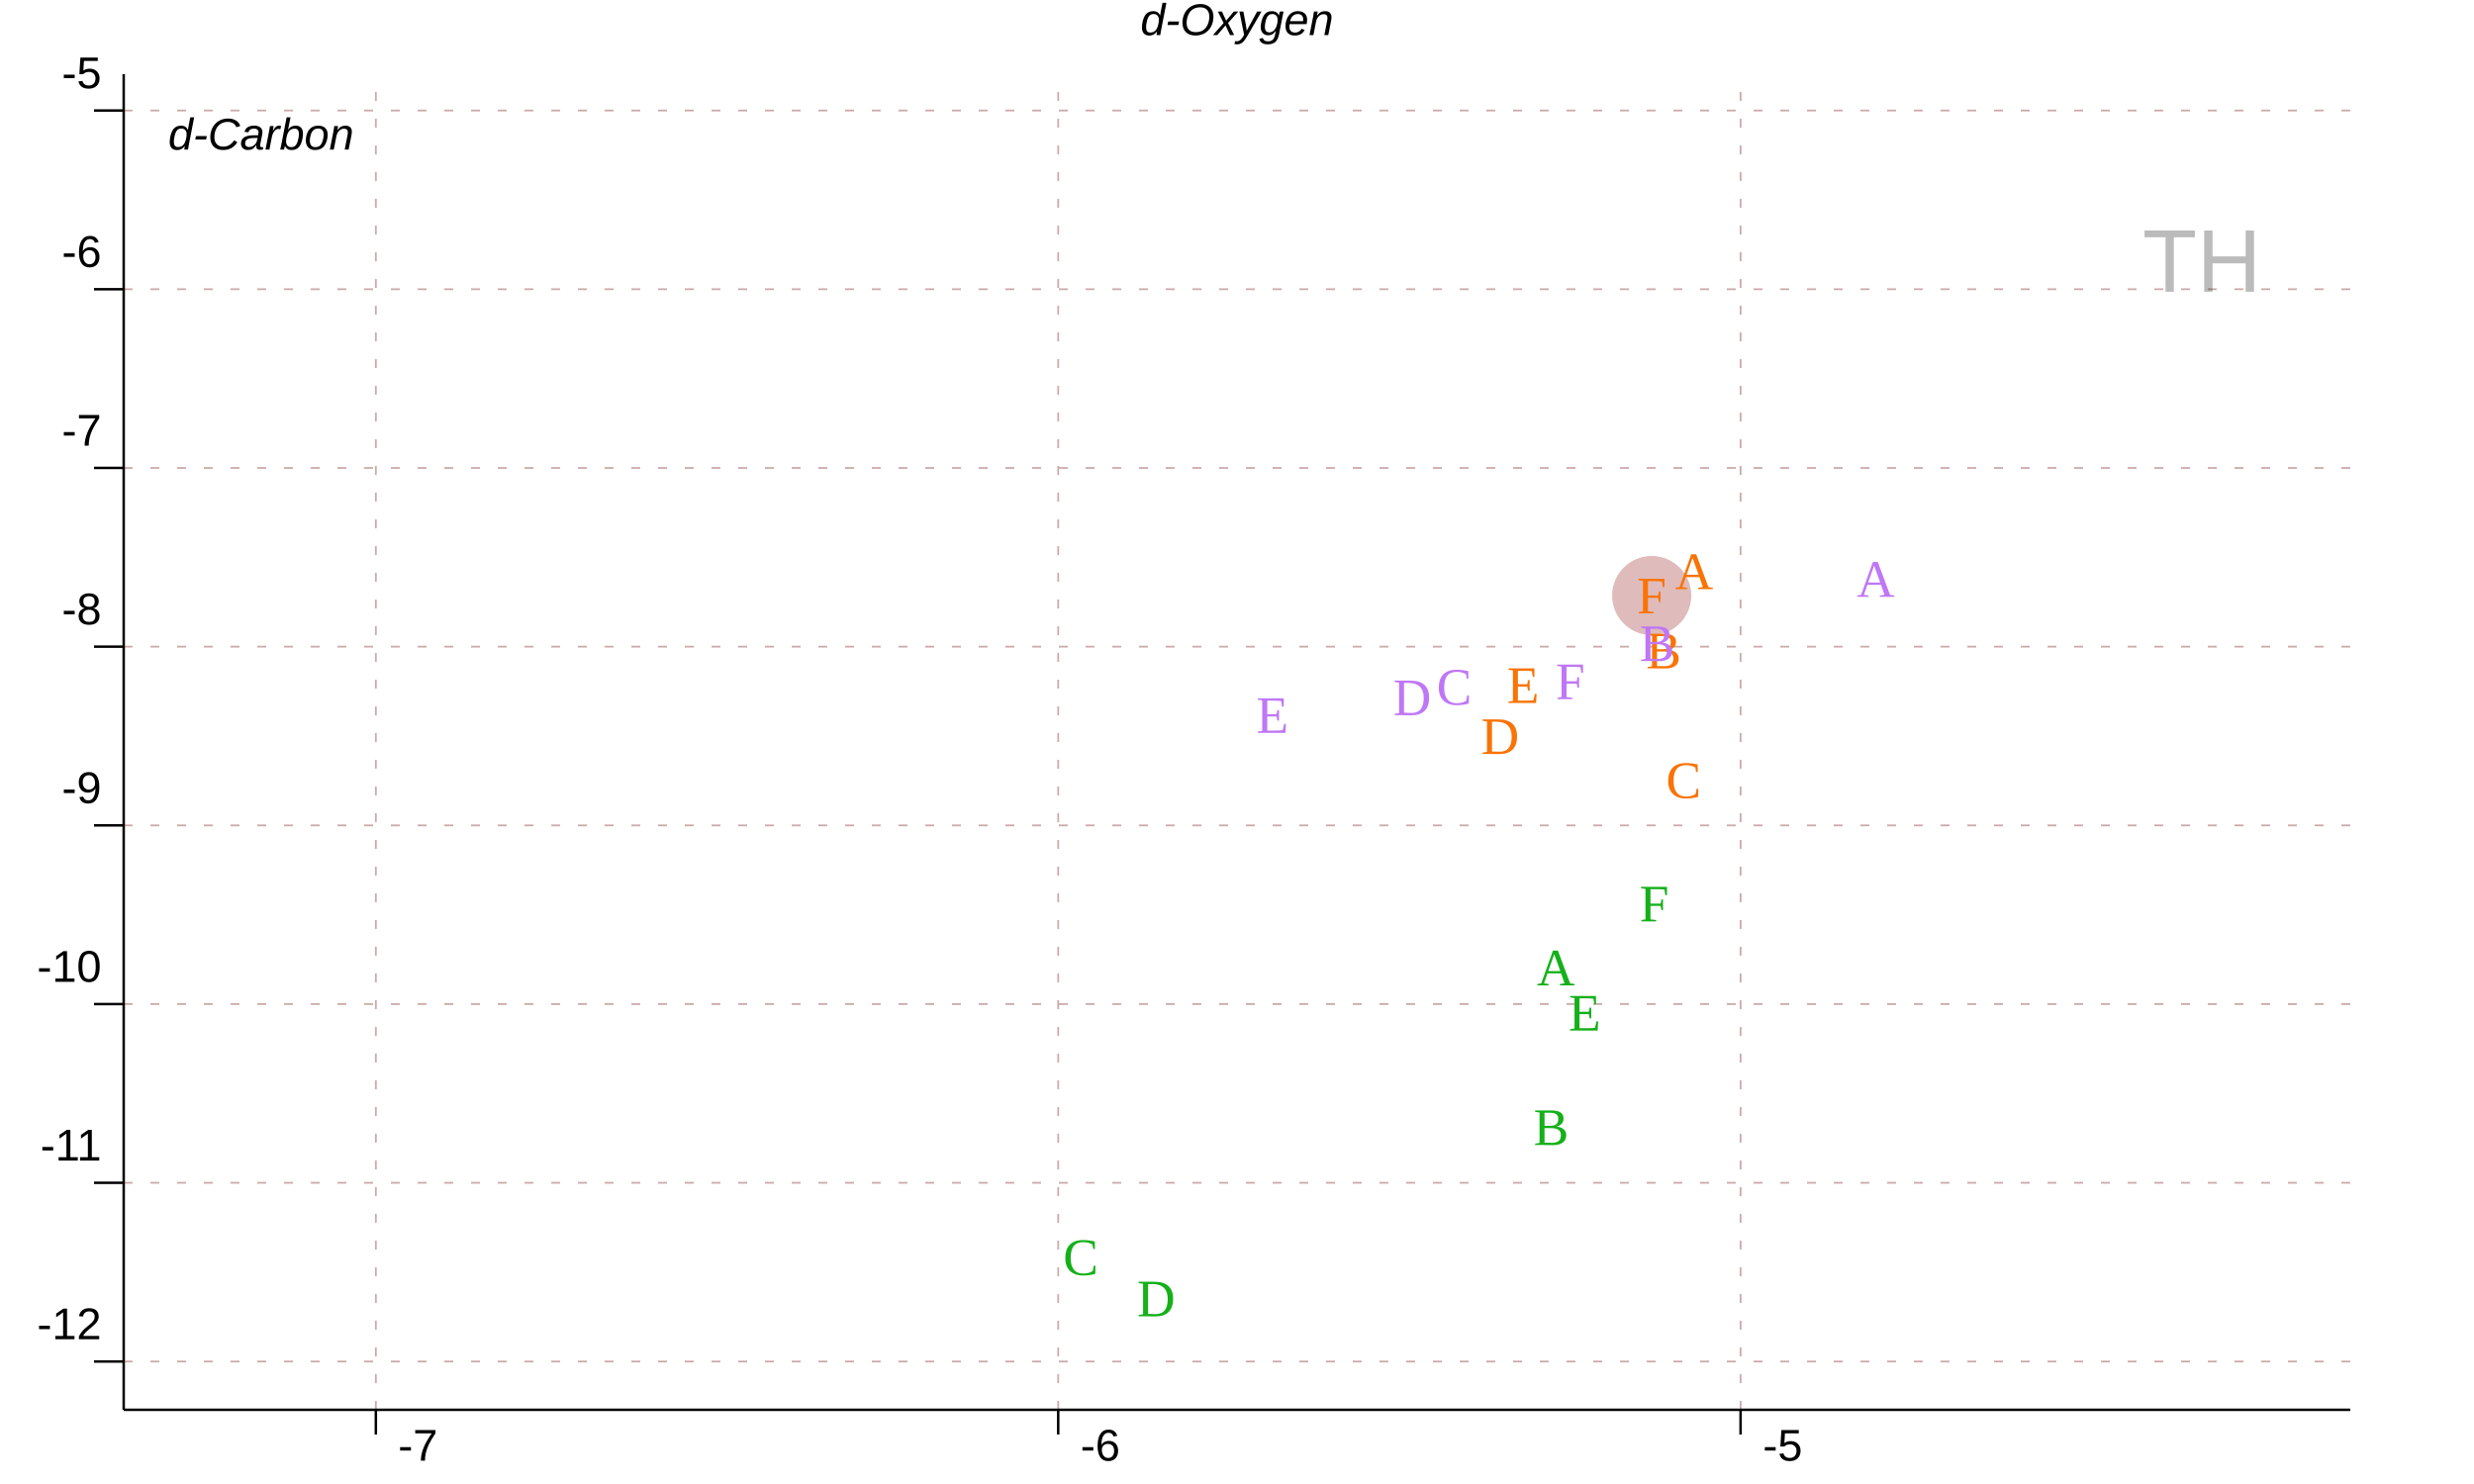
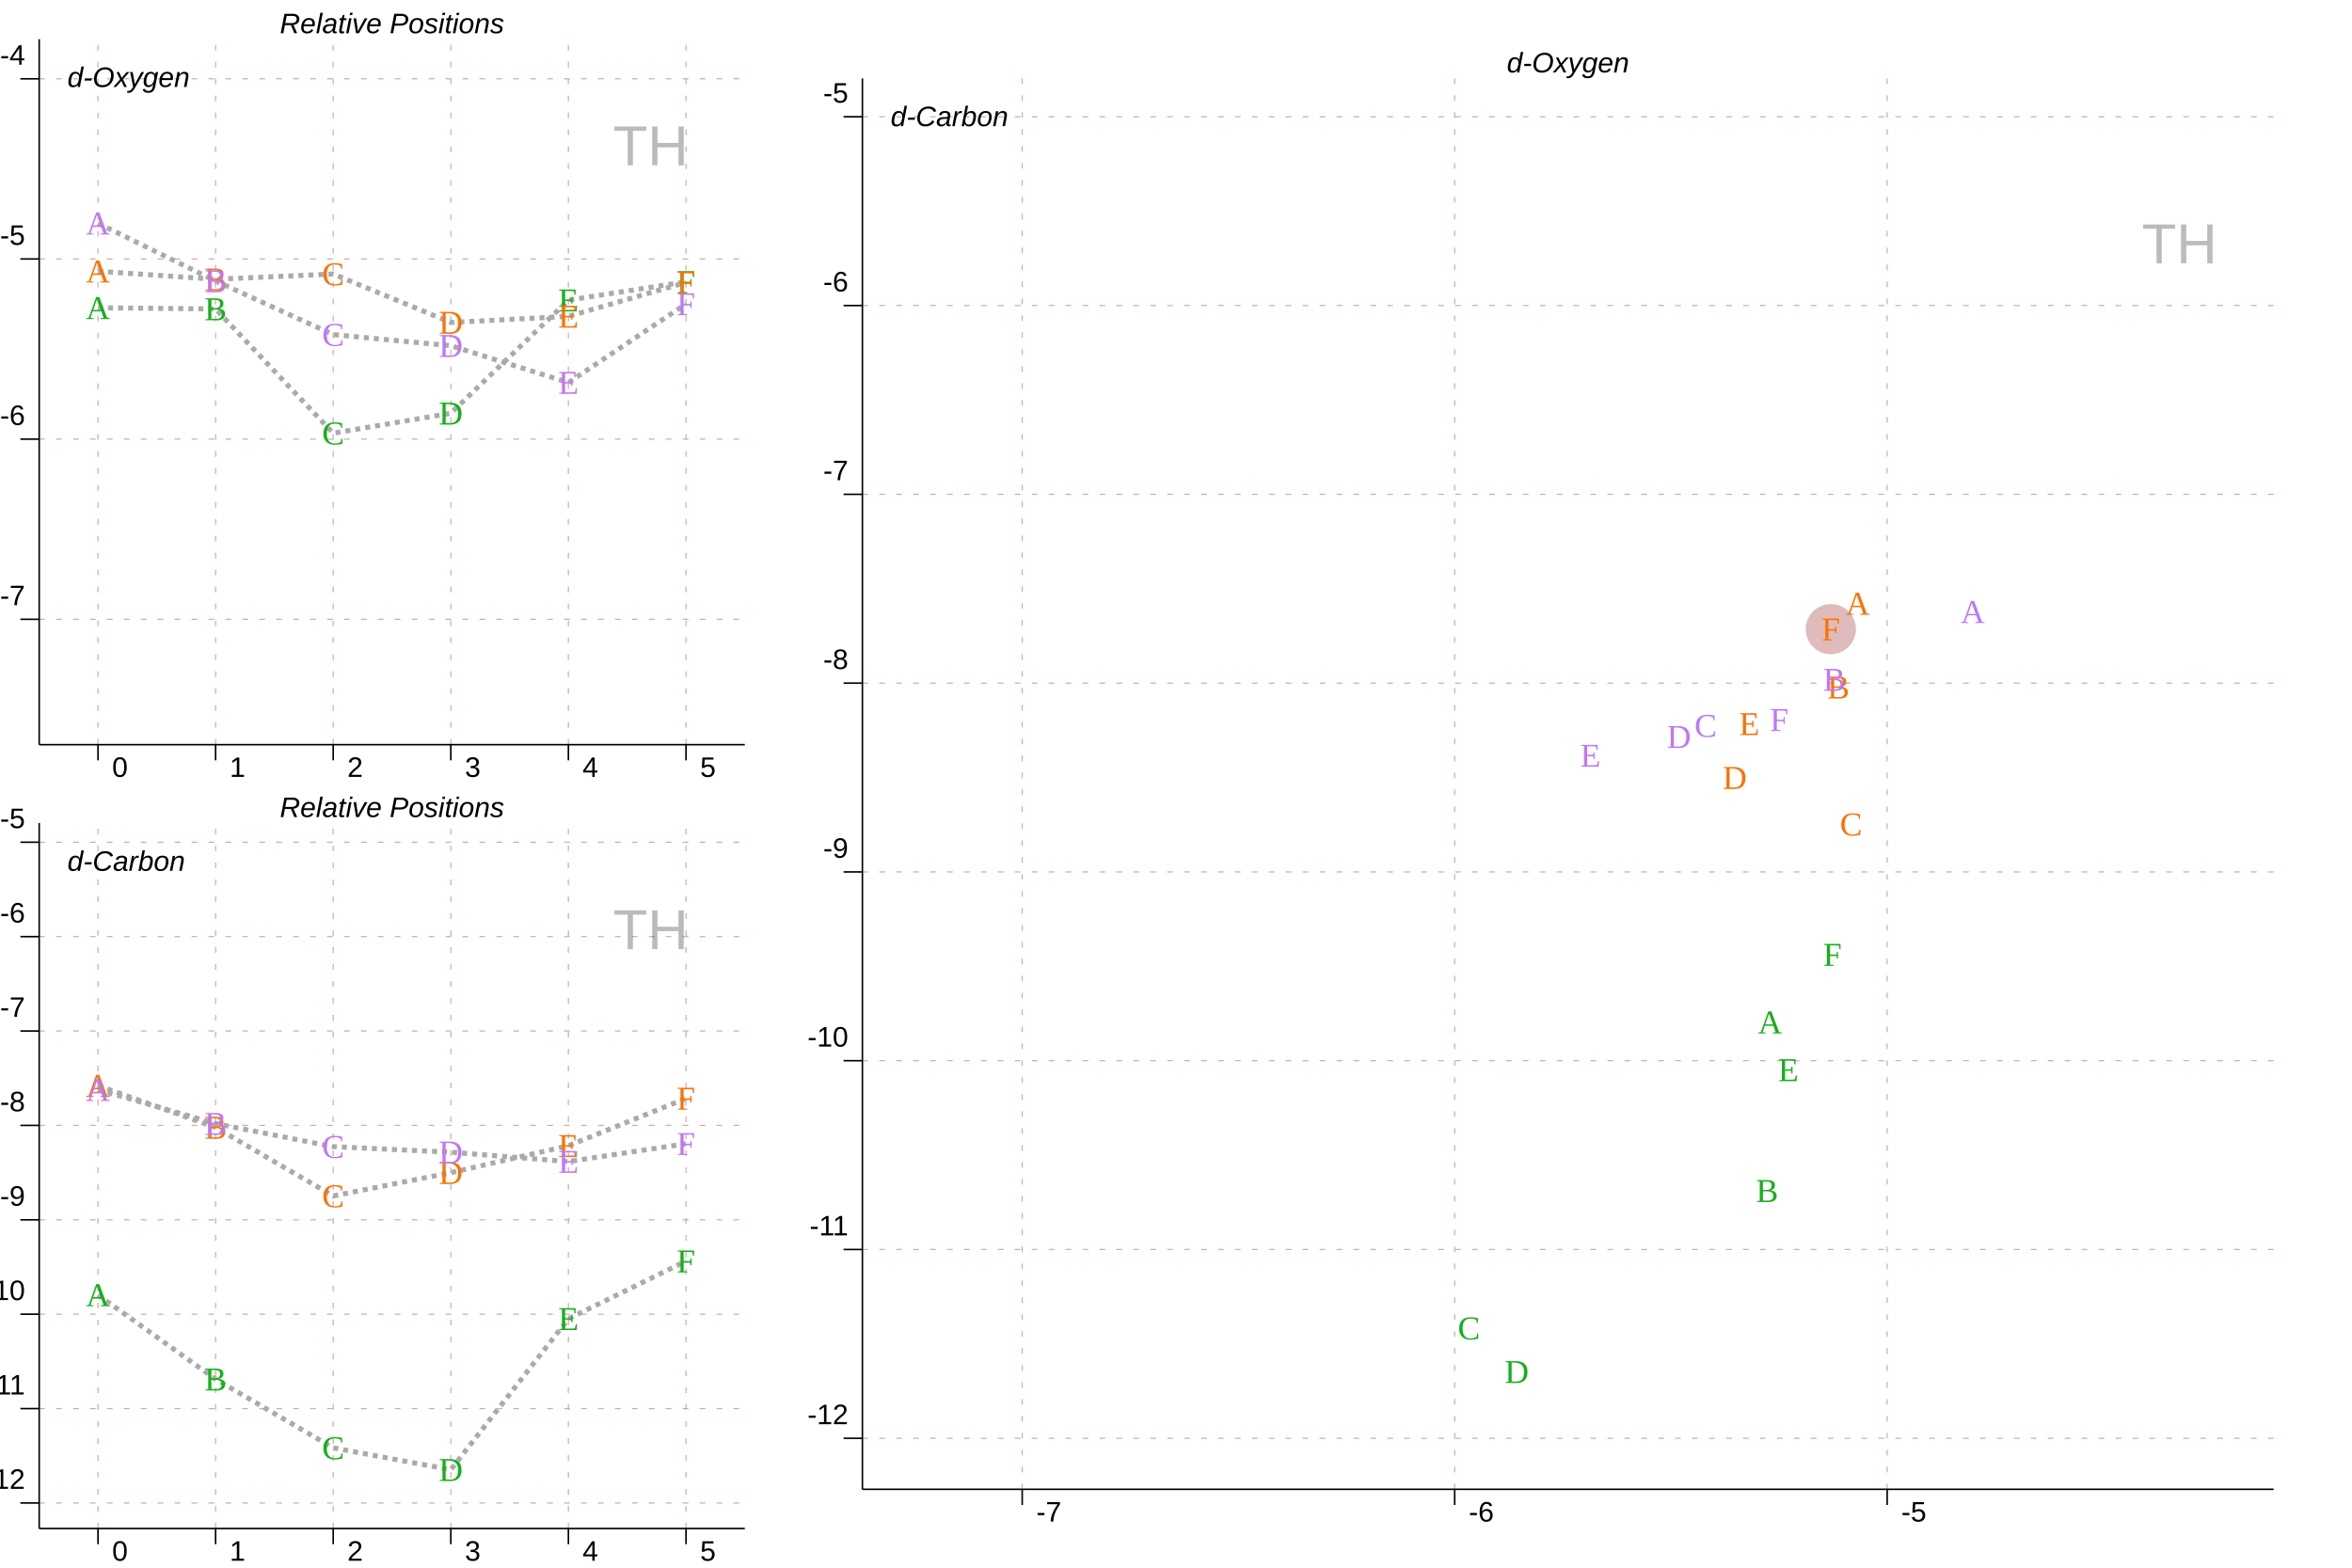
- <svg xmlns="http://www.w3.org/2000/svg" version="1.1" viewBox="0 0 1000 600">
+ <svg xmlns="http://www.w3.org/2000/svg" height="1000" version="1.1" viewBox="0 0 1500 1000" width="1500">
  <g>
-     <g stroke-dasharray="3.6 7.2" stroke-width="0.72" stroke="#caa">
-       <line x1="151.92" x2="151.92" y1="570.00" y2="30.00" />
-       <line x1="427.73" x2="427.73" y1="570.00" y2="30.00" />
-       <line x1="703.55" x2="703.55" y1="570.00" y2="30.00" />
-       <line x1="50.00" x2="950.00" y1="550.48" y2="550.48" />
-       <line x1="50.00" x2="950.00" y1="478.22" y2="478.22" />
-       <line x1="50.00" x2="950.00" y1="405.96" y2="405.96" />
-       <line x1="50.00" x2="950.00" y1="333.71" y2="333.71" />
-       <line x1="50.00" x2="950.00" y1="261.45" y2="261.45" />
-       <line x1="50.00" x2="950.00" y1="189.19" y2="189.19" />
-       <line x1="50.00" x2="950.00" y1="116.94" y2="116.94" />
-       <line x1="50.00" x2="950.00" y1="44.68" y2="44.68" />
-     </g>
-     <g>
-       <text dominant-baseline="hanging" dx="-36.0" dy="18.0" fill="#0004" font-family="Arial, sans-serif" font-size="36" stroke="none" text-anchor="end" x="950.00" y="75.00">TH</text>
-     </g>
-     <g>
-       <text dominant-baseline="text-bottom" dy="-12.0" fill="black" font-family="Arial, sans-serif" font-size="18.0" font-style="italic" stroke="none" text-anchor="middle" x="500.00" y="30.00">d-Oxygen</text>
-     </g>
-     <g>
-       <text dominant-baseline="hanging" dx="18.0" dy="18.0" fill="black" font-family="Arial, sans-serif" font-size="18.0" font-style="italic" stroke="none" text-anchor="beginning" text-orientation="sideways" x="50.00" y="30.00">d-Carbon</text>
-     </g>
-     <g>
+     <g transform="matrix(1.00,0.00,0.00,1.00,0.00,0.00)">
+       <g>
+         <g transform="matrix(1.00,0.00,0.00,1.00,0.00,0.00)">
+           <svg height="1000" version="1.1" viewBox="0 0 500 1000" width="500">
+             <g>
+               <g transform="matrix(1.00,0.00,0.00,1.00,0.00,0.00)">
+                 <g>
+                   <g transform="matrix(1.00,0.00,0.00,1.00,0.00,0.00)">
+                     <svg height="500" version="1.1" viewBox="0 0 500 500" width="500">
+                       <g>
+                         <g stroke-dasharray="3.6 7.2" stroke-width="0.72" stroke="#caa">
+                           <line x1="62.50" x2="62.50" y1="475.00" y2="25.00" />
+                           <line x1="137.50" x2="137.50" y1="475.00" y2="25.00" />
+                           <line x1="212.50" x2="212.50" y1="475.00" y2="25.00" />
+                           <line x1="287.50" x2="287.50" y1="475.00" y2="25.00" />
+                           <line x1="362.50" x2="362.50" y1="475.00" y2="25.00" />
+                           <line x1="437.50" x2="437.50" y1="475.00" y2="25.00" />
+                           <line x1="25.00" x2="475.00" y1="395.03" y2="395.03" />
+                           <line x1="25.00" x2="475.00" y1="280.11" y2="280.11" />
+                           <line x1="25.00" x2="475.00" y1="165.19" y2="165.19" />
+                           <line x1="25.00" x2="475.00" y1="50.27" y2="50.27" />
+                         </g>
+                         <g>
+                           <text dominant-baseline="hanging" dx="-36.0" dy="18.0" fill="#0004" font-family="Arial, sans-serif" font-size="36" stroke="none" text-anchor="end" x="475.00" y="62.50">TH</text>
+                         </g>
+                         <g>
+                           <text dominant-baseline="text-bottom" dy="0" fill="black" font-family="Arial, sans-serif" font-size="18.0" font-style="italic" stroke="none" text-anchor="middle" x="250.00" y="25.00">Relative Positions</text>
+                         </g>
+                         <g>
+                           <text dominant-baseline="hanging" dx="18.0" dy="18.0" fill="black" font-family="Arial, sans-serif" font-size="18.0" font-style="italic" stroke="none" text-anchor="beginning" text-orientation="sideways" x="25.00" y="25.00">d-Oxygen</text>
+                         </g>
+                         <polyline fill="none" points="62.50,196.30 137.50,197.08 212.50,276.32 287.50,263.61 362.50,191.45 437.50,179.73" stroke-dasharray="3.2 3.2" stroke-width="3.2" stroke="#aaa" />
+                         <polyline fill="none" points="62.50,173.01 137.50,178.14 212.50,174.78 287.50,205.69 362.50,201.82 437.50,180.16" stroke-dasharray="3.2 3.2" stroke-width="3.2" stroke="#aaa" />
+                         <polyline fill="none" points="62.50,142.42 137.50,179.24 212.50,213.41 287.50,220.50 362.50,244.03 437.50,193.87" stroke-dasharray="3.2 3.2" stroke-width="3.2" stroke="#aaa" />
+                         <g>
+                           <text dominant-baseline="central" fill="#15b01a" font-size="21.333" stroke="none" text-anchor="middle" x="62.50" y="196.30">A</text>
+                           <text dominant-baseline="central" fill="#15b01a" font-size="21.333" stroke="none" text-anchor="middle" x="137.50" y="197.08">B</text>
+                           <text dominant-baseline="central" fill="#15b01a" font-size="21.333" stroke="none" text-anchor="middle" x="212.50" y="276.32">C</text>
+                           <text dominant-baseline="central" fill="#15b01a" font-size="21.333" stroke="none" text-anchor="middle" x="287.50" y="263.61">D</text>
+                           <text dominant-baseline="central" fill="#15b01a" font-size="21.333" stroke="none" text-anchor="middle" x="362.50" y="191.45">E</text>
+                           <text dominant-baseline="central" fill="#15b01a" font-size="21.333" stroke="none" text-anchor="middle" x="437.50" y="179.73">F</text>
+                         </g>
+                         <g>
+                           <text dominant-baseline="central" fill="#f97306" font-size="21.333" stroke="none" text-anchor="middle" x="62.50" y="173.01">A</text>
+                           <text dominant-baseline="central" fill="#f97306" font-size="21.333" stroke="none" text-anchor="middle" x="137.50" y="178.14">B</text>
+                           <text dominant-baseline="central" fill="#f97306" font-size="21.333" stroke="none" text-anchor="middle" x="212.50" y="174.78">C</text>
+                           <text dominant-baseline="central" fill="#f97306" font-size="21.333" stroke="none" text-anchor="middle" x="287.50" y="205.69">D</text>
+                           <text dominant-baseline="central" fill="#f97306" font-size="21.333" stroke="none" text-anchor="middle" x="362.50" y="201.82">E</text>
+                           <text dominant-baseline="central" fill="#f97306" font-size="21.333" stroke="none" text-anchor="middle" x="437.50" y="180.16">F</text>
+                         </g>
+                         <g>
+                           <text dominant-baseline="central" fill="#bf77f6" font-size="21.333" stroke="none" text-anchor="middle" x="62.50" y="142.42">A</text>
+                           <text dominant-baseline="central" fill="#bf77f6" font-size="21.333" stroke="none" text-anchor="middle" x="137.50" y="179.24">B</text>
+                           <text dominant-baseline="central" fill="#bf77f6" font-size="21.333" stroke="none" text-anchor="middle" x="212.50" y="213.41">C</text>
+                           <text dominant-baseline="central" fill="#bf77f6" font-size="21.333" stroke="none" text-anchor="middle" x="287.50" y="220.50">D</text>
+                           <text dominant-baseline="central" fill="#bf77f6" font-size="21.333" stroke="none" text-anchor="middle" x="362.50" y="244.03">E</text>
+                           <text dominant-baseline="central" fill="#bf77f6" font-size="21.333" stroke="none" text-anchor="middle" x="437.50" y="193.87">F</text>
+                         </g>
+                         <g stroke="black">
+                           <line x1="62.50" x2="62.50" y1="475.00" y2="485.00" />
+                           <line x1="137.50" x2="137.50" y1="475.00" y2="485.00" />
+                           <line x1="212.50" x2="212.50" y1="475.00" y2="485.00" />
+                           <line x1="287.50" x2="287.50" y1="475.00" y2="485.00" />
+                           <line x1="362.50" x2="362.50" y1="475.00" y2="485.00" />
+                           <line x1="437.50" x2="437.50" y1="475.00" y2="485.00" />
+                           <g fill="black" font-family="Arial, sans-serif" font-size="18.0" stroke="none" text-anchor="start" transform="translate(9.0 0.0)">
+                             <text x="62.50" y="495.57">0</text>
+                             <text x="137.50" y="495.57">1</text>
+                             <text x="212.50" y="495.57">2</text>
+                             <text x="287.50" y="495.57">3</text>
+                             <text x="362.50" y="495.57">4</text>
+                             <text x="437.50" y="495.57">5</text>
+                           </g>
+                           <line x1="25.00" x2="475.00" y1="475.00" y2="475.00" />
+                         </g>
+                         <g stroke="black">
+                           <line x1="25.00" x2="13.00" y1="395.03" y2="395.03" />
+                           <line x1="25.00" x2="13.00" y1="280.11" y2="280.11" />
+                           <line x1="25.00" x2="13.00" y1="165.19" y2="165.19" />
+                           <line x1="25.00" x2="13.00" y1="50.27" y2="50.27" />
+                           <g fill="black" font-family="Arial, sans-serif" font-size="18.0" stroke="none" text-anchor="end">
+                             <text x="16.00" y="386.03">-7</text>
+                             <text x="16.00" y="271.11">-6</text>
+                             <text x="16.00" y="156.19">-5</text>
+                             <text x="16.00" y="41.27">-4</text>
+                           </g>
+                           <line x1="25.00" x2="25.00" y1="475.00" y2="25.00" />
+                         </g>
+                       </g>
+                     </svg>
+                   </g>
+                 </g>
+               </g>
+               <g transform="matrix(1.00,0.00,0.00,1.00,0.00,500.00)">
+                 <g>
+                   <g transform="matrix(1.00,0.00,0.00,1.00,0.00,0.00)">
+                     <svg height="500" version="1.1" viewBox="0 0 500 500" width="500">
+                       <g>
+                         <g stroke-dasharray="3.6 7.2" stroke-width="0.72" stroke="#caa">
+                           <line x1="62.50" x2="62.50" y1="475.00" y2="25.00" />
+                           <line x1="137.50" x2="137.50" y1="475.00" y2="25.00" />
+                           <line x1="212.50" x2="212.50" y1="475.00" y2="25.00" />
+                           <line x1="287.50" x2="287.50" y1="475.00" y2="25.00" />
+                           <line x1="362.50" x2="362.50" y1="475.00" y2="25.00" />
+                           <line x1="437.50" x2="437.50" y1="475.00" y2="25.00" />
+                           <line x1="25.00" x2="475.00" y1="458.73" y2="458.73" />
+                           <line x1="25.00" x2="475.00" y1="398.52" y2="398.52" />
+                           <line x1="25.00" x2="475.00" y1="338.30" y2="338.30" />
+                           <line x1="25.00" x2="475.00" y1="278.09" y2="278.09" />
+                           <line x1="25.00" x2="475.00" y1="217.87" y2="217.87" />
+                           <line x1="25.00" x2="475.00" y1="157.66" y2="157.66" />
+                           <line x1="25.00" x2="475.00" y1="97.45" y2="97.45" />
+                           <line x1="25.00" x2="475.00" y1="37.23" y2="37.23" />
+                         </g>
+                         <g>
+                           <text dominant-baseline="hanging" dx="-36.0" dy="18.0" fill="#0004" font-family="Arial, sans-serif" font-size="36" stroke="none" text-anchor="end" x="475.00" y="62.50">TH</text>
+                         </g>
+                         <g>
+                           <text dominant-baseline="text-bottom" dy="0" fill="black" font-family="Arial, sans-serif" font-size="18.0" font-style="italic" stroke="none" text-anchor="middle" x="250.00" y="25.00">Relative Positions</text>
+                         </g>
+                         <g>
+                           <text dominant-baseline="hanging" dx="18.0" dy="18.0" fill="black" font-family="Arial, sans-serif" font-size="18.0" font-style="italic" stroke="none" text-anchor="beginning" text-orientation="sideways" x="25.00" y="25.00">d-Carbon</text>
+                         </g>
+                         <polyline fill="none" points="62.50,326.01 137.50,379.77 212.50,423.58 287.50,437.50 362.50,341.22 437.50,304.45" stroke-dasharray="3.2 3.2" stroke-width="3.2" stroke="#aaa" />
+                         <polyline fill="none" points="62.50,192.48 137.50,219.18 212.50,262.87 287.50,248.02 362.50,230.85 437.50,200.66" stroke-dasharray="3.2 3.2" stroke-width="3.2" stroke="#aaa" />
+                         <polyline fill="none" points="62.50,195.10 137.50,216.73 212.50,231.43 287.50,234.96 362.50,240.93 437.50,229.55" stroke-dasharray="3.2 3.2" stroke-width="3.2" stroke="#aaa" />
+                         <g>
+                           <text dominant-baseline="central" fill="#15b01a" font-size="21.333" stroke="none" text-anchor="middle" x="62.50" y="326.01">A</text>
+                           <text dominant-baseline="central" fill="#15b01a" font-size="21.333" stroke="none" text-anchor="middle" x="137.50" y="379.77">B</text>
+                           <text dominant-baseline="central" fill="#15b01a" font-size="21.333" stroke="none" text-anchor="middle" x="212.50" y="423.58">C</text>
+                           <text dominant-baseline="central" fill="#15b01a" font-size="21.333" stroke="none" text-anchor="middle" x="287.50" y="437.50">D</text>
+                           <text dominant-baseline="central" fill="#15b01a" font-size="21.333" stroke="none" text-anchor="middle" x="362.50" y="341.22">E</text>
+                           <text dominant-baseline="central" fill="#15b01a" font-size="21.333" stroke="none" text-anchor="middle" x="437.50" y="304.45">F</text>
+                         </g>
+                         <g>
+                           <text dominant-baseline="central" fill="#f97306" font-size="21.333" stroke="none" text-anchor="middle" x="62.50" y="192.48">A</text>
+                           <text dominant-baseline="central" fill="#f97306" font-size="21.333" stroke="none" text-anchor="middle" x="137.50" y="219.18">B</text>
+                           <text dominant-baseline="central" fill="#f97306" font-size="21.333" stroke="none" text-anchor="middle" x="212.50" y="262.87">C</text>
+                           <text dominant-baseline="central" fill="#f97306" font-size="21.333" stroke="none" text-anchor="middle" x="287.50" y="248.02">D</text>
+                           <text dominant-baseline="central" fill="#f97306" font-size="21.333" stroke="none" text-anchor="middle" x="362.50" y="230.85">E</text>
+                           <text dominant-baseline="central" fill="#f97306" font-size="21.333" stroke="none" text-anchor="middle" x="437.50" y="200.66">F</text>
+                         </g>
+                         <g>
+                           <text dominant-baseline="central" fill="#bf77f6" font-size="21.333" stroke="none" text-anchor="middle" x="62.50" y="195.10">A</text>
+                           <text dominant-baseline="central" fill="#bf77f6" font-size="21.333" stroke="none" text-anchor="middle" x="137.50" y="216.73">B</text>
+                           <text dominant-baseline="central" fill="#bf77f6" font-size="21.333" stroke="none" text-anchor="middle" x="212.50" y="231.43">C</text>
+                           <text dominant-baseline="central" fill="#bf77f6" font-size="21.333" stroke="none" text-anchor="middle" x="287.50" y="234.96">D</text>
+                           <text dominant-baseline="central" fill="#bf77f6" font-size="21.333" stroke="none" text-anchor="middle" x="362.50" y="240.93">E</text>
+                           <text dominant-baseline="central" fill="#bf77f6" font-size="21.333" stroke="none" text-anchor="middle" x="437.50" y="229.55">F</text>
+                         </g>
+                         <g stroke="black">
+                           <line x1="62.50" x2="62.50" y1="475.00" y2="485.00" />
+                           <line x1="137.50" x2="137.50" y1="475.00" y2="485.00" />
+                           <line x1="212.50" x2="212.50" y1="475.00" y2="485.00" />
+                           <line x1="287.50" x2="287.50" y1="475.00" y2="485.00" />
+                           <line x1="362.50" x2="362.50" y1="475.00" y2="485.00" />
+                           <line x1="437.50" x2="437.50" y1="475.00" y2="485.00" />
+                           <g fill="black" font-family="Arial, sans-serif" font-size="18.0" stroke="none" text-anchor="start" transform="translate(9.0 0.0)">
+                             <text x="62.50" y="495.57">0</text>
+                             <text x="137.50" y="495.57">1</text>
+                             <text x="212.50" y="495.57">2</text>
+                             <text x="287.50" y="495.57">3</text>
+                             <text x="362.50" y="495.57">4</text>
+                             <text x="437.50" y="495.57">5</text>
+                           </g>
+                           <line x1="25.00" x2="475.00" y1="475.00" y2="475.00" />
+                         </g>
+                         <g stroke="black">
+                           <line x1="25.00" x2="13.00" y1="458.73" y2="458.73" />
+                           <line x1="25.00" x2="13.00" y1="398.52" y2="398.52" />
+                           <line x1="25.00" x2="13.00" y1="338.30" y2="338.30" />
+                           <line x1="25.00" x2="13.00" y1="278.09" y2="278.09" />
+                           <line x1="25.00" x2="13.00" y1="217.87" y2="217.87" />
+                           <line x1="25.00" x2="13.00" y1="157.66" y2="157.66" />
+                           <line x1="25.00" x2="13.00" y1="97.45" y2="97.45" />
+                           <line x1="25.00" x2="13.00" y1="37.23" y2="37.23" />
+                           <g fill="black" font-family="Arial, sans-serif" font-size="18.0" stroke="none" text-anchor="end">
+                             <text x="16.00" y="449.73">-12</text>
+                             <text x="16.00" y="389.52">-11</text>
+                             <text x="16.00" y="329.30">-10</text>
+                             <text x="16.00" y="269.09">-9</text>
+                             <text x="16.00" y="208.87">-8</text>
+                             <text x="16.00" y="148.66">-7</text>
+                             <text x="16.00" y="88.45">-6</text>
+                             <text x="16.00" y="28.23">-5</text>
+                           </g>
+                           <line x1="25.00" x2="25.00" y1="475.00" y2="25.00" />
+                         </g>
+                       </g>
+                     </svg>
+                   </g>
+                 </g>
+               </g>
+             </g>
+           </svg>
+         </g>
+         <g transform="matrix(1.00,0.00,0.00,1.00,500.00,0.00)">
+           <svg height="1000" version="1.1" viewBox="0 0 1000 1000" width="1000">
+             <g>
+               <g stroke-dasharray="3.6 7.2" stroke-width="0.72" stroke="#caa">
+                 <line x1="151.92" x2="151.92" y1="950.00" y2="50.00" />
+                 <line x1="427.73" x2="427.73" y1="950.00" y2="50.00" />
+                 <line x1="703.55" x2="703.55" y1="950.00" y2="50.00" />
+                 <line x1="50.00" x2="950.00" y1="917.46" y2="917.46" />
+                 <line x1="50.00" x2="950.00" y1="797.03" y2="797.03" />
+                 <line x1="50.00" x2="950.00" y1="676.60" y2="676.60" />
+                 <line x1="50.00" x2="950.00" y1="556.18" y2="556.18" />
+                 <line x1="50.00" x2="950.00" y1="435.75" y2="435.75" />
+                 <line x1="50.00" x2="950.00" y1="315.32" y2="315.32" />
+                 <line x1="50.00" x2="950.00" y1="194.89" y2="194.89" />
+                 <line x1="50.00" x2="950.00" y1="74.47" y2="74.47" />
+               </g>
+               <g>
+                 <text dominant-baseline="hanging" dx="-36.0" dy="18.0" fill="#0004" font-family="Arial, sans-serif" font-size="36" stroke="none" text-anchor="end" x="950.00" y="125.00">TH</text>
+               </g>
+               <g>
+                 <text dominant-baseline="text-bottom" dy="0" fill="black" font-family="Arial, sans-serif" font-size="18.0" font-style="italic" stroke="none" text-anchor="middle" x="500.00" y="50.00">d-Oxygen</text>
+               </g>
+               <g>
+                 <text dominant-baseline="hanging" dx="18.0" dy="18.0" fill="black" font-family="Arial, sans-serif" font-size="18.0" font-style="italic" stroke="none" text-anchor="beginning" text-orientation="sideways" x="50.00" y="50.00">d-Carbon</text>
+               </g>
+               <g>
</g>
-     <g>
-       <circle cx="667.62" cy="240.79" fill="#8004" r="16.0" />
-     </g>
-     <g>
+               <g>
+                 <circle cx="667.62" cy="401.32" fill="#8004" r="16.0" />
+               </g>
+               <g>
</g>
-     <g>
-       <text dominant-baseline="central" fill="#15b01a" font-size="21.333" stroke="none" text-anchor="middle" x="436.84" y="508.30">C</text>
-       <text dominant-baseline="central" fill="#15b01a" font-size="21.333" stroke="none" text-anchor="middle" x="467.33" y="525.00">D</text>
-       <text dominant-baseline="central" fill="#15b01a" font-size="21.333" stroke="none" text-anchor="middle" x="627.00" y="455.73">B</text>
-       <text dominant-baseline="central" fill="#15b01a" font-size="21.333" stroke="none" text-anchor="middle" x="628.88" y="391.21">A</text>
-       <text dominant-baseline="central" fill="#15b01a" font-size="21.333" stroke="none" text-anchor="middle" x="640.53" y="409.46">E</text>
-       <text dominant-baseline="central" fill="#15b01a" font-size="21.333" stroke="none" text-anchor="middle" x="668.64" y="365.34">F</text>
-     </g>
-     <g>
-       <text dominant-baseline="central" fill="#f97306" font-size="21.333" stroke="none" text-anchor="middle" x="606.35" y="297.63">D</text>
-       <text dominant-baseline="central" fill="#f97306" font-size="21.333" stroke="none" text-anchor="middle" x="615.64" y="277.02">E</text>
-       <g>
-         <text dominant-baseline="central" fill="#f97306" font-size="21.333" stroke="none" text-anchor="middle" tooltip="seems to have air" x="667.62" y="240.79">F</text>
+               <g>
+                 <text dominant-baseline="central" fill="#15b01a" font-size="21.333" stroke="none" text-anchor="middle" x="436.84" y="847.17">C</text>
+                 <text dominant-baseline="central" fill="#15b01a" font-size="21.333" stroke="none" text-anchor="middle" x="467.33" y="875.00">D</text>
+                 <text dominant-baseline="central" fill="#15b01a" font-size="21.333" stroke="none" text-anchor="middle" x="627.00" y="759.54">B</text>
+                 <text dominant-baseline="central" fill="#15b01a" font-size="21.333" stroke="none" text-anchor="middle" x="628.88" y="652.02">A</text>
+                 <text dominant-baseline="central" fill="#15b01a" font-size="21.333" stroke="none" text-anchor="middle" x="640.53" y="682.44">E</text>
+                 <text dominant-baseline="central" fill="#15b01a" font-size="21.333" stroke="none" text-anchor="middle" x="668.64" y="608.89">F</text>
+               </g>
+               <g>
+                 <text dominant-baseline="central" fill="#f97306" font-size="21.333" stroke="none" text-anchor="middle" x="606.35" y="496.05">D</text>
+                 <text dominant-baseline="central" fill="#f97306" font-size="21.333" stroke="none" text-anchor="middle" x="615.64" y="461.69">E</text>
+                 <g>
+                   <text dominant-baseline="central" fill="#f97306" font-size="21.333" stroke="none" text-anchor="middle" tooltip="seems to have air" x="667.62" y="401.32">F</text>
+                 </g>
+                 <text dominant-baseline="central" fill="#f97306" font-size="21.333" stroke="none" text-anchor="middle" x="672.46" y="438.36">B</text>
+                 <text dominant-baseline="central" fill="#f97306" font-size="21.333" stroke="none" text-anchor="middle" x="680.53" y="525.74">C</text>
+                 <text dominant-baseline="central" fill="#f97306" font-size="21.333" stroke="none" text-anchor="middle" x="684.78" y="384.96">A</text>
+               </g>
+               <g>
+                 <text dominant-baseline="central" fill="#bf77f6" font-size="21.333" stroke="none" text-anchor="middle" x="514.32" y="481.87">E</text>
+                 <text dominant-baseline="central" fill="#bf77f6" font-size="21.333" stroke="none" text-anchor="middle" x="570.80" y="469.91">D</text>
+                 <text dominant-baseline="central" fill="#bf77f6" font-size="21.333" stroke="none" text-anchor="middle" x="587.81" y="462.86">C</text>
+                 <text dominant-baseline="central" fill="#bf77f6" font-size="21.333" stroke="none" text-anchor="middle" x="634.71" y="459.11">F</text>
+                 <text dominant-baseline="central" fill="#bf77f6" font-size="21.333" stroke="none" text-anchor="middle" x="669.82" y="433.46">B</text>
+                 <text dominant-baseline="central" fill="#bf77f6" font-size="21.333" stroke="none" text-anchor="middle" x="758.18" y="390.19">A</text>
+               </g>
+               <g stroke="black">
+                 <line x1="151.92" x2="151.92" y1="950.00" y2="960.00" />
+                 <line x1="427.73" x2="427.73" y1="950.00" y2="960.00" />
+                 <line x1="703.55" x2="703.55" y1="950.00" y2="960.00" />
+                 <g fill="black" font-family="Arial, sans-serif" font-size="18.0" stroke="none" text-anchor="start" transform="translate(9.0 0.0)">
+                   <text x="151.92" y="970.57">-7</text>
+                   <text x="427.73" y="970.57">-6</text>
+                   <text x="703.55" y="970.57">-5</text>
+                 </g>
+                 <line x1="50.00" x2="950.00" y1="950.00" y2="950.00" />
+               </g>
+               <g stroke="black">
+                 <line x1="50.00" x2="38.00" y1="917.46" y2="917.46" />
+                 <line x1="50.00" x2="38.00" y1="797.03" y2="797.03" />
+                 <line x1="50.00" x2="38.00" y1="676.60" y2="676.60" />
+                 <line x1="50.00" x2="38.00" y1="556.18" y2="556.18" />
+                 <line x1="50.00" x2="38.00" y1="435.75" y2="435.75" />
+                 <line x1="50.00" x2="38.00" y1="315.32" y2="315.32" />
+                 <line x1="50.00" x2="38.00" y1="194.89" y2="194.89" />
+                 <line x1="50.00" x2="38.00" y1="74.47" y2="74.47" />
+                 <g fill="black" font-family="Arial, sans-serif" font-size="18.0" stroke="none" text-anchor="end">
+                   <text x="41.00" y="908.46">-12</text>
+                   <text x="41.00" y="788.03">-11</text>
+                   <text x="41.00" y="667.60">-10</text>
+                   <text x="41.00" y="547.18">-9</text>
+                   <text x="41.00" y="426.75">-8</text>
+                   <text x="41.00" y="306.32">-7</text>
+                   <text x="41.00" y="185.89">-6</text>
+                   <text x="41.00" y="65.47">-5</text>
+                 </g>
+                 <line x1="50.00" x2="50.00" y1="950.00" y2="50.00" />
+               </g>
+             </g>
+           </svg>
+         </g>
      </g>
-       <text dominant-baseline="central" fill="#f97306" font-size="21.333" stroke="none" text-anchor="middle" x="672.46" y="263.02">B</text>
-       <text dominant-baseline="central" fill="#f97306" font-size="21.333" stroke="none" text-anchor="middle" x="680.53" y="315.44">C</text>
-       <text dominant-baseline="central" fill="#f97306" font-size="21.333" stroke="none" text-anchor="middle" x="684.78" y="230.98">A</text>
-     </g>
-     <g>
-       <text dominant-baseline="central" fill="#bf77f6" font-size="21.333" stroke="none" text-anchor="middle" x="514.32" y="289.12">E</text>
-       <text dominant-baseline="central" fill="#bf77f6" font-size="21.333" stroke="none" text-anchor="middle" x="570.80" y="281.95">D</text>
-       <text dominant-baseline="central" fill="#bf77f6" font-size="21.333" stroke="none" text-anchor="middle" x="587.81" y="277.72">C</text>
-       <text dominant-baseline="central" fill="#bf77f6" font-size="21.333" stroke="none" text-anchor="middle" x="634.71" y="275.46">F</text>
-       <text dominant-baseline="central" fill="#bf77f6" font-size="21.333" stroke="none" text-anchor="middle" x="669.82" y="260.07">B</text>
-       <text dominant-baseline="central" fill="#bf77f6" font-size="21.333" stroke="none" text-anchor="middle" x="758.18" y="234.11">A</text>
-     </g>
-     <g stroke="black">
-       <line x1="151.92" x2="151.92" y1="570.00" y2="580.00" />
-       <line x1="427.73" x2="427.73" y1="570.00" y2="580.00" />
-       <line x1="703.55" x2="703.55" y1="570.00" y2="580.00" />
-       <g fill="black" font-family="Arial, sans-serif" font-size="18.0" stroke="none" text-anchor="start" transform="translate(9.0 0.0)">
-         <text x="151.92" y="590.57">-7</text>
-         <text x="427.73" y="590.57">-6</text>
-         <text x="703.55" y="590.57">-5</text>
-       </g>
-       <line x1="50.00" x2="950.00" y1="570.00" y2="570.00" />
-     </g>
-     <g stroke="black">
-       <line x1="50.00" x2="38.00" y1="550.48" y2="550.48" />
-       <line x1="50.00" x2="38.00" y1="478.22" y2="478.22" />
-       <line x1="50.00" x2="38.00" y1="405.96" y2="405.96" />
-       <line x1="50.00" x2="38.00" y1="333.71" y2="333.71" />
-       <line x1="50.00" x2="38.00" y1="261.45" y2="261.45" />
-       <line x1="50.00" x2="38.00" y1="189.19" y2="189.19" />
-       <line x1="50.00" x2="38.00" y1="116.94" y2="116.94" />
-       <line x1="50.00" x2="38.00" y1="44.68" y2="44.68" />
-       <g fill="black" font-family="Arial, sans-serif" font-size="18.0" stroke="none" text-anchor="end">
-         <text x="41.00" y="541.48">-12</text>
-         <text x="41.00" y="469.22">-11</text>
-         <text x="41.00" y="396.96">-10</text>
-         <text x="41.00" y="324.71">-9</text>
-         <text x="41.00" y="252.45">-8</text>
-         <text x="41.00" y="180.19">-7</text>
-         <text x="41.00" y="107.94">-6</text>
-         <text x="41.00" y="35.68">-5</text>
-       </g>
-       <line x1="50.00" x2="50.00" y1="570.00" y2="30.00" />
    </g>
  </g>
</svg>
